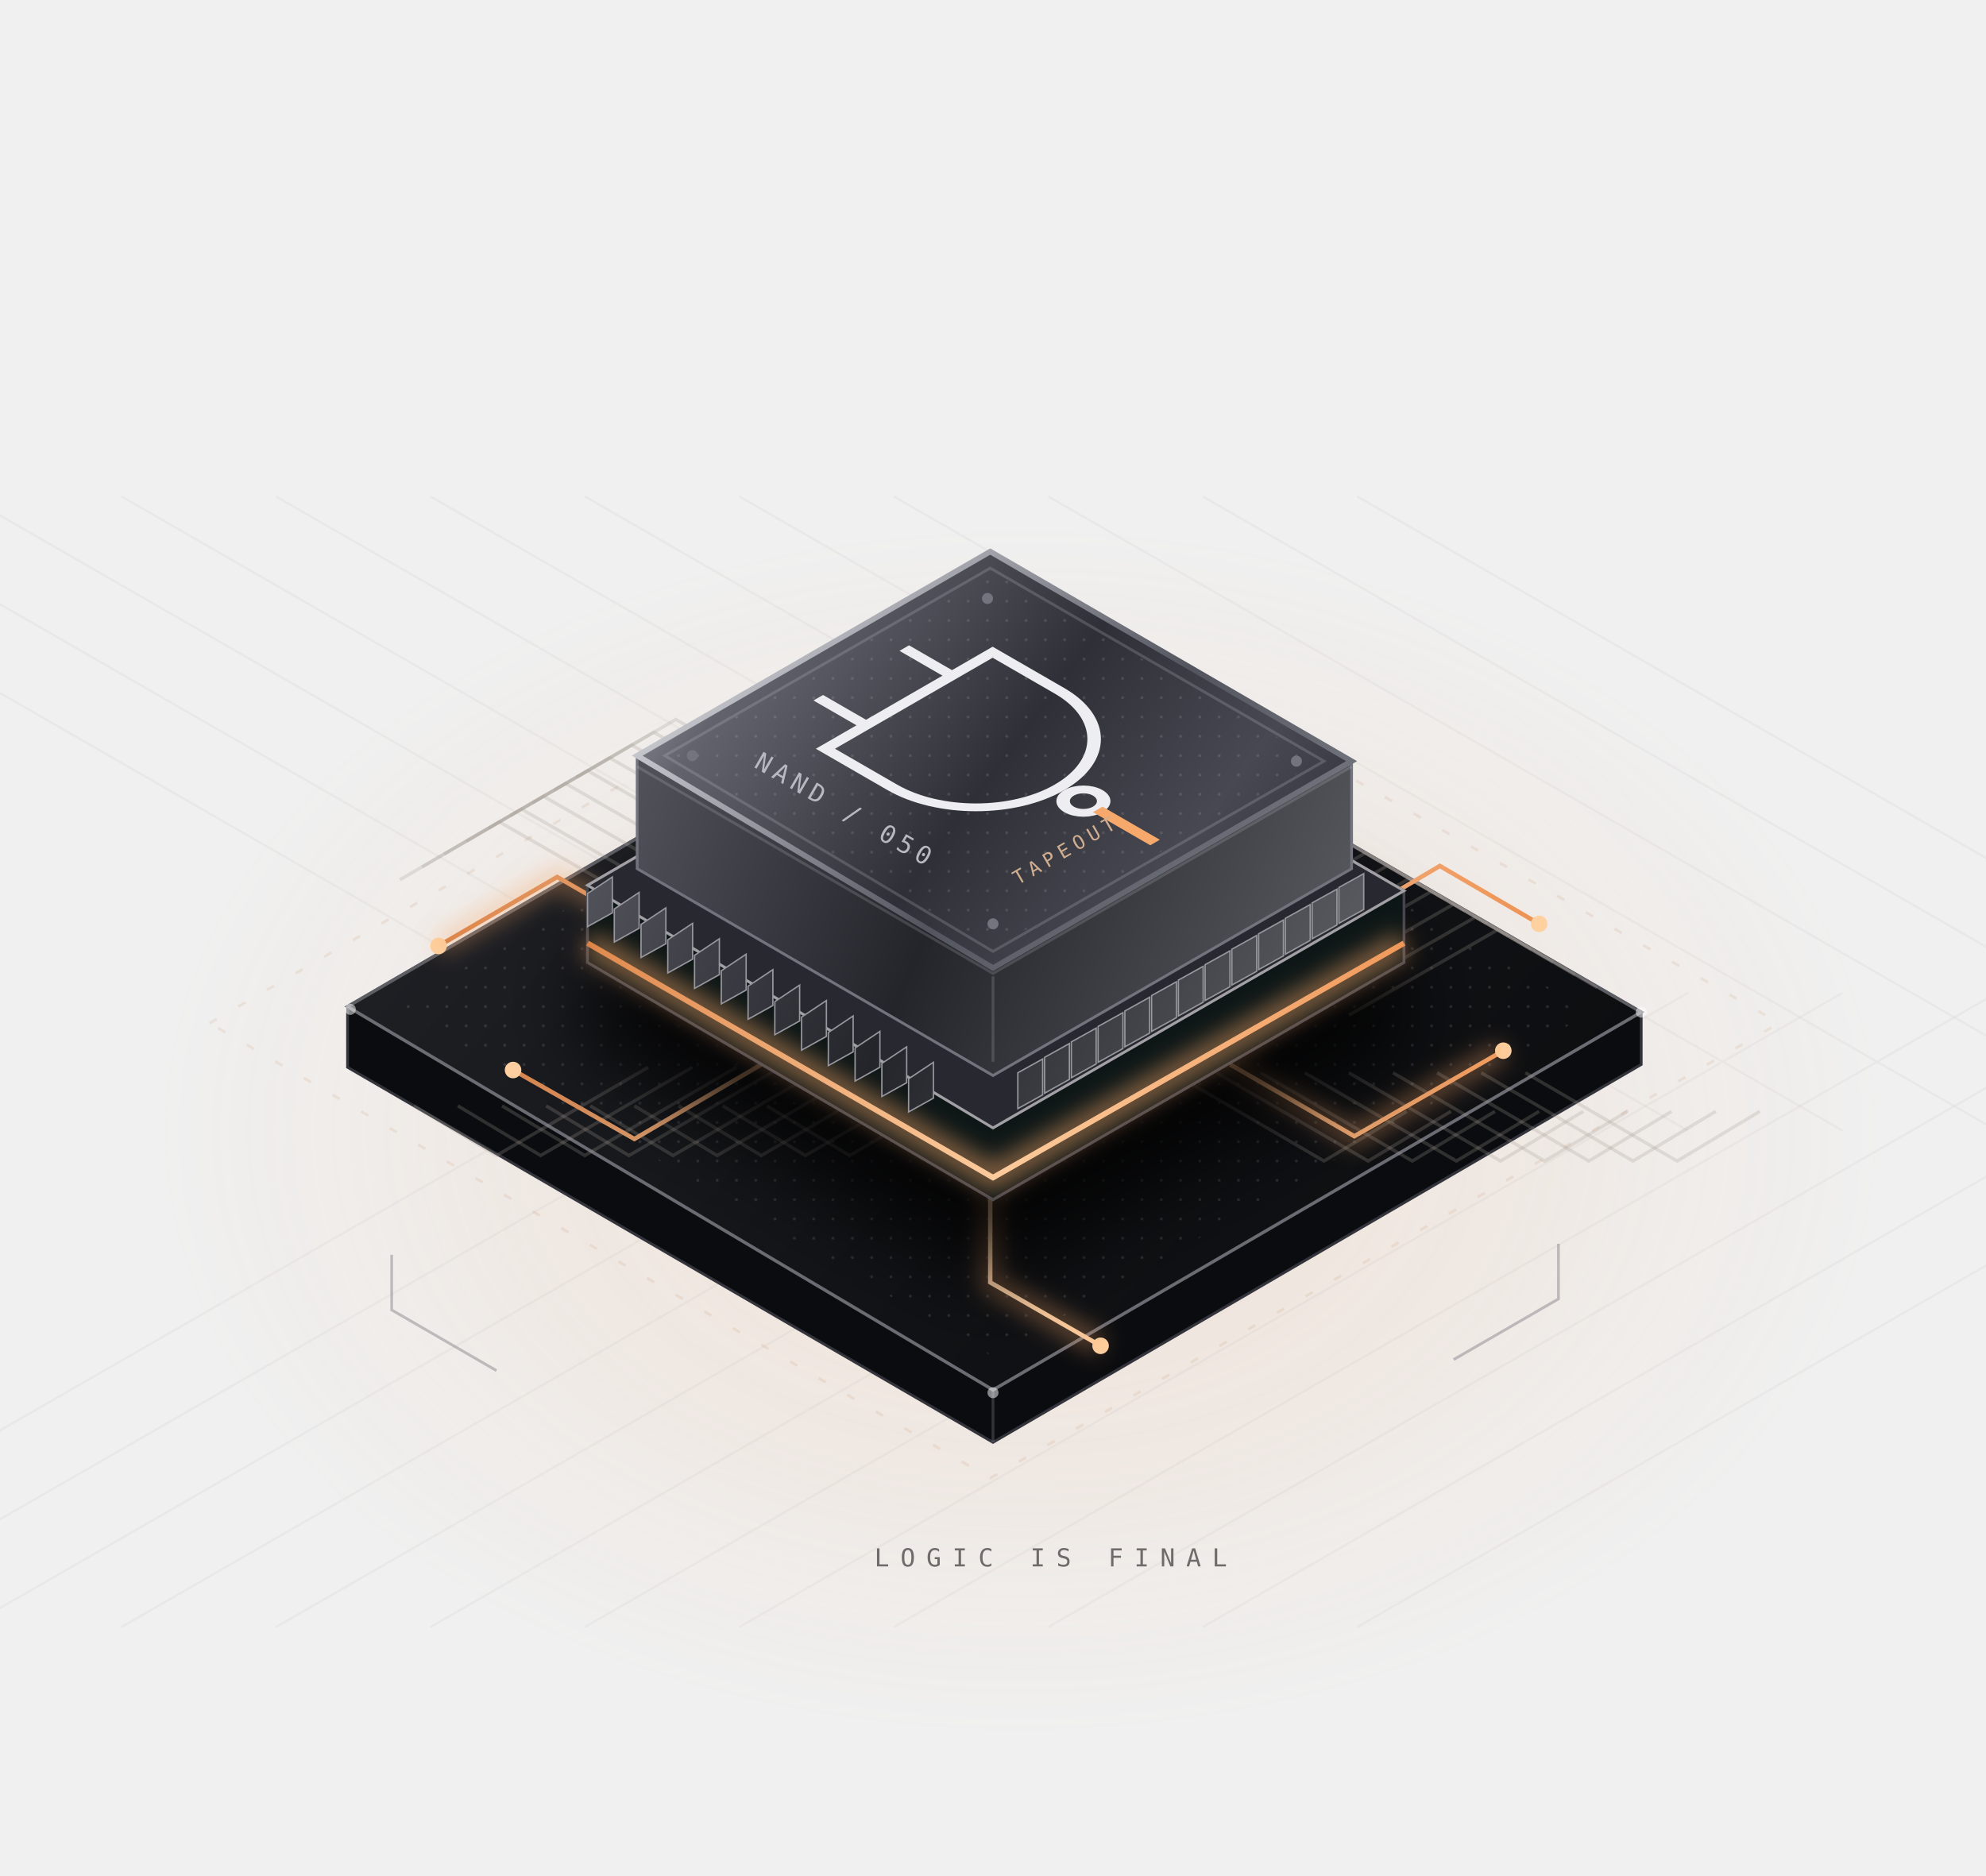
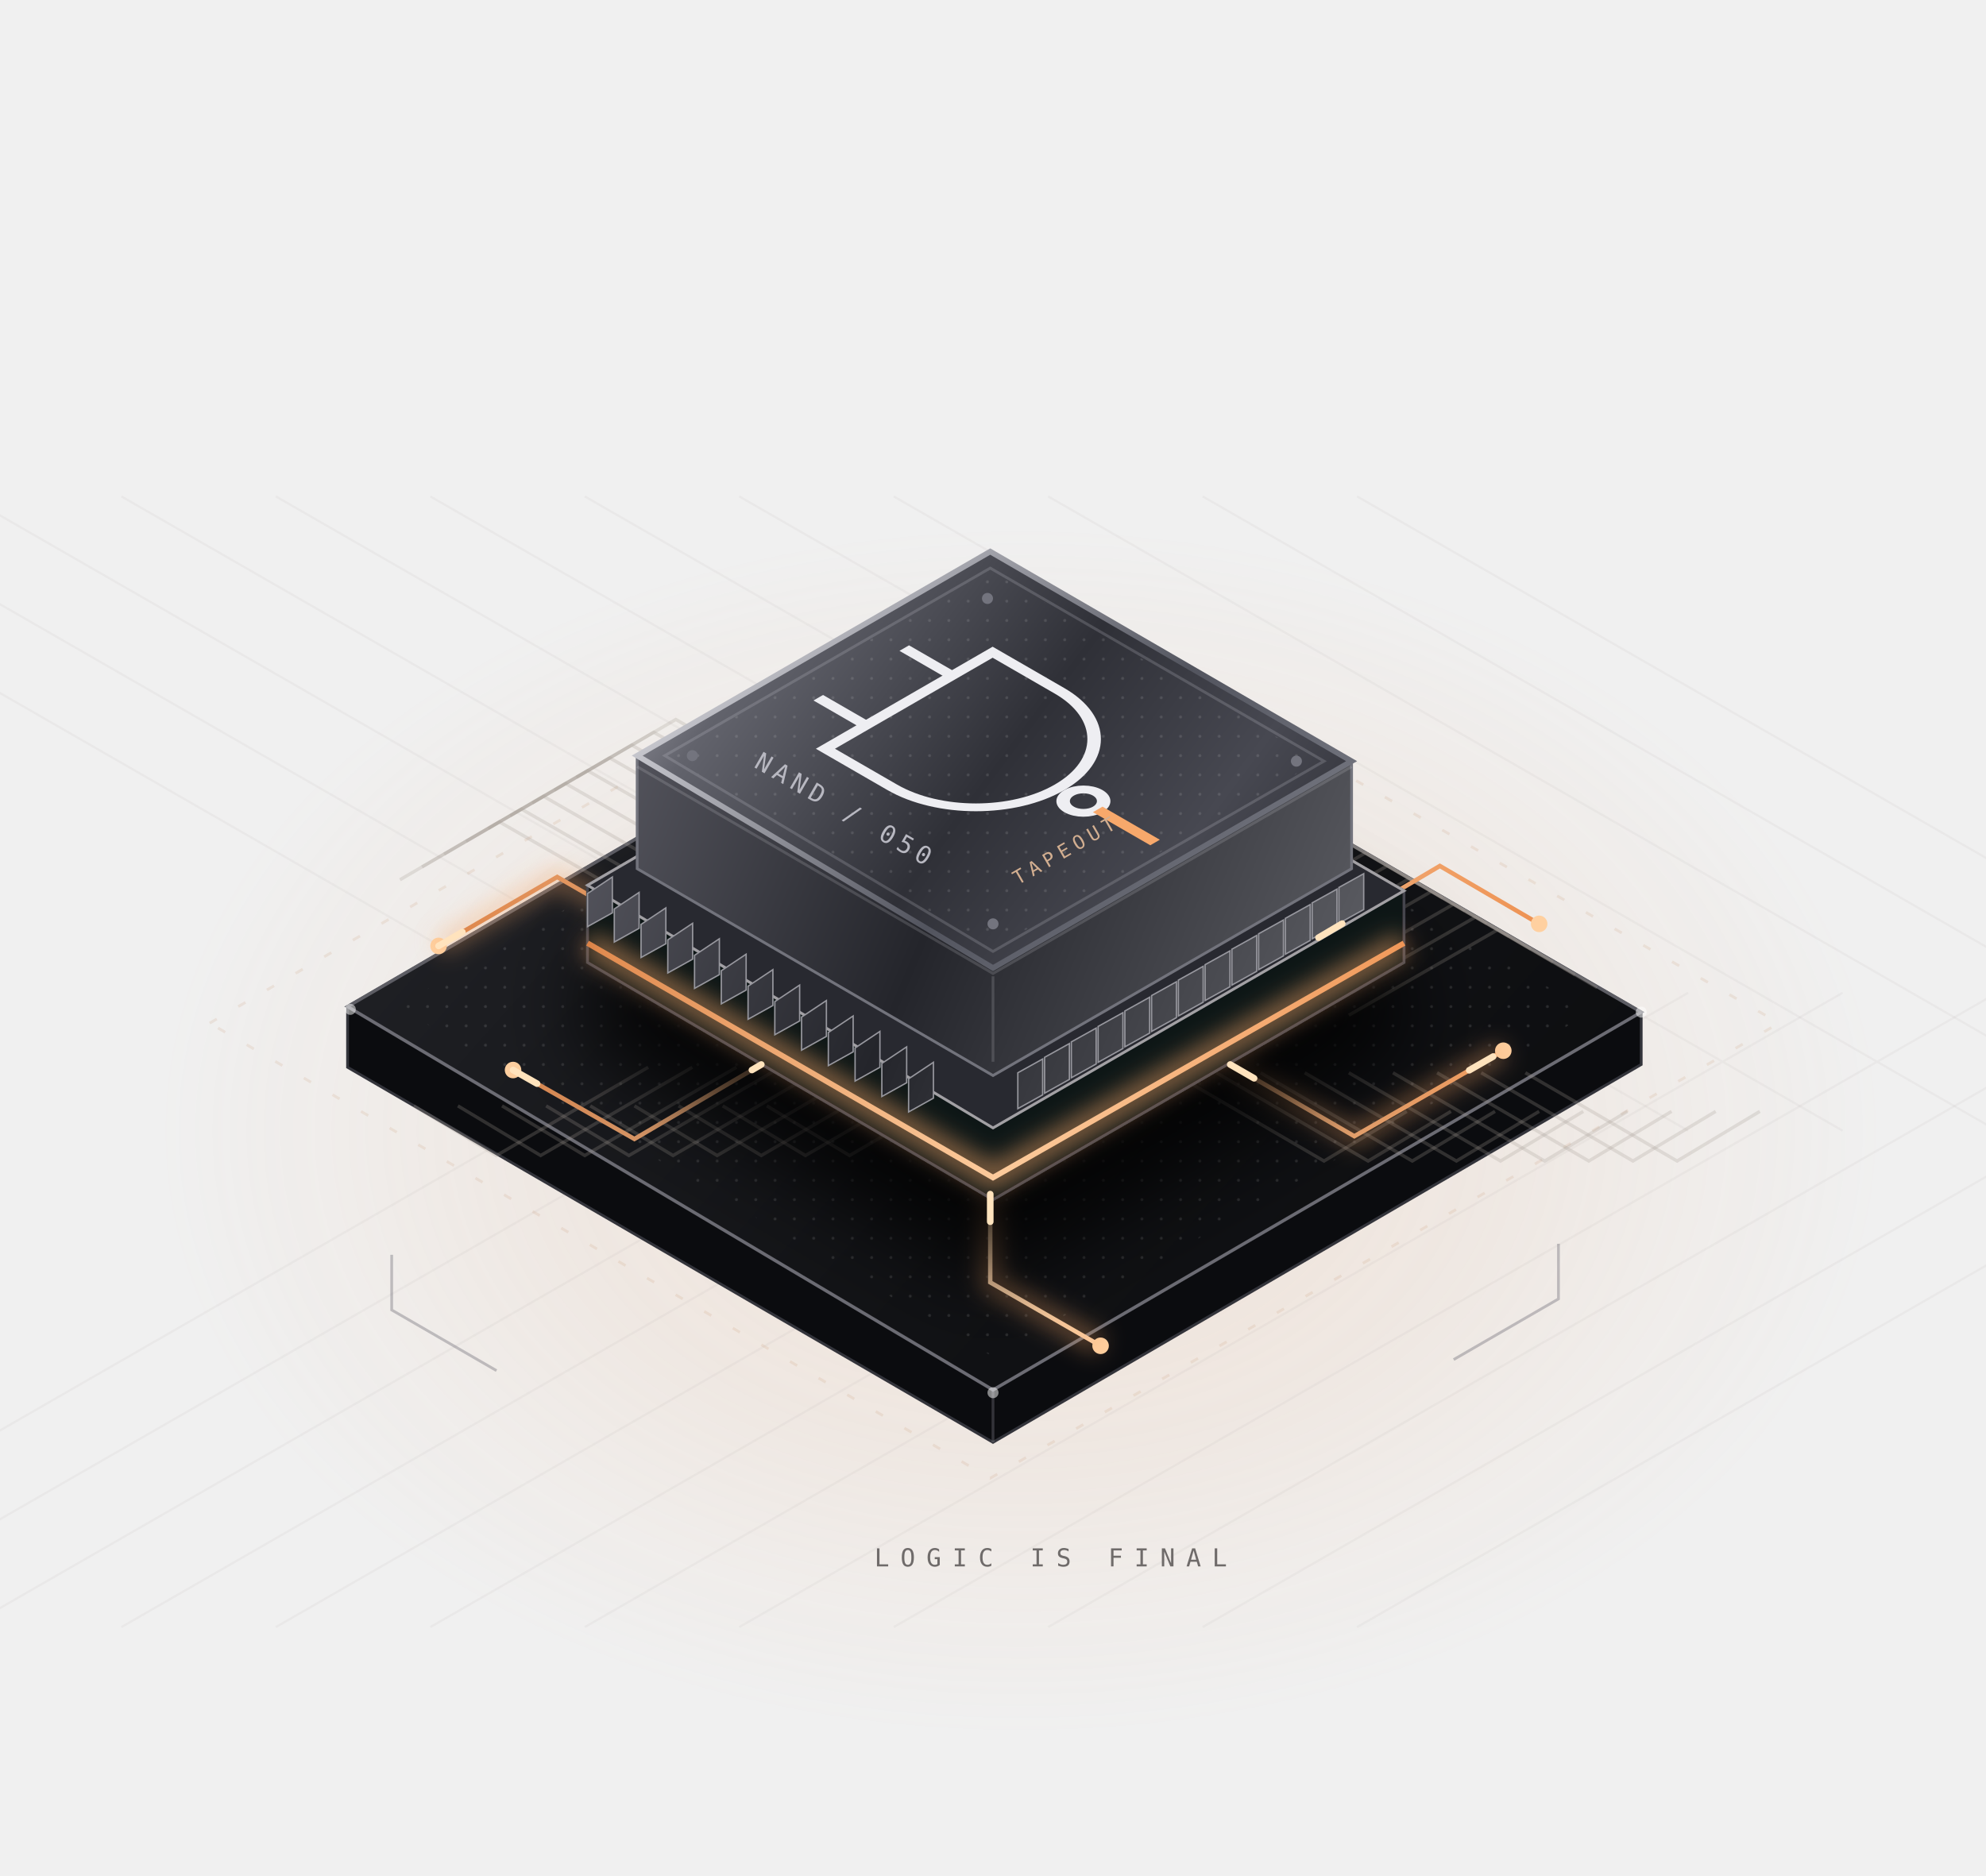
<svg xmlns="http://www.w3.org/2000/svg" width="720" height="680" viewBox="0 0 720 680" fill="none">
+   <style>
+ .signal-flow { stroke-dasharray: 10 90; animation: signal-travel 3.8s linear infinite; }
+ .signal-flow.secondary { animation-delay: -1.9s; }
+ .core-energy { animation: energy-breathe 4s ease-in-out infinite; }
+ @keyframes signal-travel { from { stroke-dashoffset: 100; } to { stroke-dashoffset: 0; } }
+ @keyframes energy-breathe { 0%,100% { opacity:.25; } 50% { opacity:.75; } }
+ @media (prefers-reduced-motion: reduce) { .signal-flow, .core-energy { animation:none; } .signal-flow { stroke-dasharray:none; opacity:.5; } }
+ </style>
  <defs>
    <linearGradient id="board" x1="130" y1="190" x2="600" y2="610" gradientUnits="userSpaceOnUse">
      <stop stop-color="#25262b" />
      <stop offset=".5" stop-color="#121316" />
      <stop offset="1" stop-color="#08090b" />
    </linearGradient>
    <linearGradient id="edge" x1="130" y1="300" x2="600" y2="500" gradientUnits="userSpaceOnUse">
      <stop stop-color="#71717b" />
      <stop offset=".4" stop-color="#24252b" />
      <stop offset=".7" stop-color="#5c5d63" />
      <stop offset="1" stop-color="#15161b" />
    </linearGradient>
    <linearGradient id="lid" x1="240" y1="210" x2="480" y2="390" gradientUnits="userSpaceOnUse">
      <stop stop-color="#a5a5ae" />
      <stop offset=".15" stop-color="#62636c" />
      <stop offset=".46" stop-color="#2f3037" />
      <stop offset=".7" stop-color="#474851" />
      <stop offset="1" stop-color="#212228" />
    </linearGradient>
    <linearGradient id="bevel" x1="260" y1="210" x2="460" y2="415" gradientUnits="userSpaceOnUse">
      <stop stop-color="#dddde3" />
      <stop offset=".5" stop-color="#52545e" />
      <stop offset="1" stop-color="#91939d" />
    </linearGradient>
    <linearGradient id="orange">
      <stop stop-color="#d4783d" />
      <stop offset=".5" stop-color="#ffe0bb" />
      <stop offset="1" stop-color="#ed9152" />
    </linearGradient>
    <radialGradient id="halo">
      <stop stop-color="#e89b60" stop-opacity=".2" />
      <stop offset="1" stop-color="#e89b60" stop-opacity="0" />
    </radialGradient>
    <filter id="glow" x="-100%" y="-100%" width="300%" height="300%">
      <feGaussianBlur stdDeviation="4" />
    </filter>
    <filter id="shadow" x="-50%" y="-50%" width="200%" height="220%">
      <feDropShadow dx="0" dy="30" stdDeviation="15" flood-color="#000" flood-opacity=".8" />
    </filter>
    <pattern id="mesh" width="7" height="7" patternUnits="userSpaceOnUse">
      <circle cx="1" cy="1" r=".55" fill="#ddd" opacity=".13" />
    </pattern>
  </defs>
  <ellipse cx="370" cy="410" rx="310" ry="220" fill="url(#halo)" />
  <g stroke="#a8a2a0" stroke-opacity=".09" stroke-width=".8">
    <path d="M-124 180l400 230M-124 590l400-230" />
    <path d="M-68 180l400 230M-68 590l400-230" />
    <path d="M-12 180l400 230M-12 590l400-230" />
    <path d="M44 180l400 230M44 590l400-230" />
    <path d="M100 180l400 230M100 590l400-230" />
    <path d="M156 180l400 230M156 590l400-230" />
    <path d="M212 180l400 230M212 590l400-230" />
    <path d="M268 180l400 230M268 590l400-230" />
    <path d="M324 180l400 230M324 590l400-230" />
    <path d="M380 180l400 230M380 590l400-230" />
    <path d="M436 180l400 230M436 590l400-230" />
    <path d="M492 180l400 230M492 590l400-230" />
  </g>
  <path d="M76 371l283-164 286 164-286 165z" stroke="#c18d67" stroke-opacity=".15" stroke-dasharray="3 9" />
  <path d="M126 365l232-135 237 137v19L360 523 126 387z" fill="#0b0c0f" stroke="#33343b" />
  <path d="M126 365l232-135 237 137-235 137z" fill="url(#board)" stroke="#5d5d64" stroke-width="1.2" />
  <path d="M126 365l234 139 235-137M360 504v19" stroke="#92929a" stroke-opacity=".3" />
  <path d="M144 365l214-124 219 126-217 125z" fill="url(#mesh)" />
  <g stroke="#a69c94" stroke-opacity=".25" stroke-width="1.2">
    <path d="M235 329.0l-54-31-36 21m90 68.0l-55 32-30-18" />
    <path d="M425 331.0l54-31 36 21m-90 68.0l55 32 30-18" />
    <path d="M243 324.36l-54-31-36 21m98 72.64l-55 32-30-18" />
    <path d="M433 335.64l54-31 36 21m-82 63.36l55 32 30-18" />
    <path d="M251 319.72l-54-31-36 21m106 77.28l-55 32-30-18" />
    <path d="M441 340.28l54-31 36 21m-74 58.72l55 32 30-18" />
    <path d="M259 315.08l-54-31-36 21m114 81.92l-55 32-30-18" />
    <path d="M449 344.92l54-31 36 21m-66 54.08l55 32 30-18" />
    <path d="M267 310.44l-54-31-36 21m122 86.56l-55 32-30-18" />
    <path d="M457 349.56l54-31 36 21m-58 49.44l55 32 30-18" />
    <path d="M275 305.8l-54-31-36 21m130 91.2l-55 32-30-18" />
    <path d="M465 354.2l54-31 36 21m-50 44.8l55 32 30-18" />
    <path d="M283 301.16l-54-31-36 21m138 95.84l-55 32-30-18" />
    <path d="M473 358.84l54-31 36 21m-42 40.16l55 32 30-18" />
    <path d="M291 296.52l-54-31-36 21m146 100.48l-55 32-30-18" />
    <path d="M481 363.48l54-31 36 21m-34 35.52l55 32 30-18" />
    <path d="M299 291.88l-54-31-36 21m154 105.12l-55 32-30-18" />
    <path d="M489 368.12l54-31 36 21m-26 30.88l55 32 30-18" />
  </g>
  <g stroke="url(#orange)" stroke-width="1.6">
    <path d="M242 341l-40-23-43 25M276 386l-46 27-44-25M446 386l45 26 54-31M478 340l44-26 36 21M359 433v32l40 23" />
  </g>
  <g fill="#ffd0a0">
    <circle cx="159" cy="343" r="3" />
    <circle cx="186" cy="388" r="3" />
    <circle cx="545" cy="381" r="3" />
    <circle cx="558" cy="335" r="3" />
    <circle cx="399" cy="488" r="3" />
  </g>
  <g stroke="#f7a86b" stroke-width="7" filter="url(#glow)" opacity=".4">
    <path d="M242 341l-40-23-43 25M446 386l45 26 54-31M359 433v32l40 23" />
  </g>
  <path d="M213 321l146-85 150 87v26l-149 86-147-86z" fill="#111215" stroke="#44454d" filter="url(#shadow)" />
  <path d="M213 321l146-85 150 87-149 86z" fill="#282930" stroke="#a2a0a4" />
  <path d="M213 342l147 85 149-85" stroke="url(#orange)" stroke-width="2" />
-   <path d="M213 342l147 85 149-85" stroke="#f7a86b" stroke-width="9" opacity=".5" filter="url(#glow)" />
+   <path d="M213 342l147 85 149-85" stroke="#f7a86b" stroke-width="9" opacity=".5" filter="url(#glow)" class="core-energy" />
  <path d="M222.0 318.0v13l-9 5v-12z" fill="url(#edge)" stroke="#97979e" stroke-width=".5" />
  <path d="M369.0 389.0v13l9-5v-13z" fill="url(#edge)" stroke="#97979e" stroke-width=".5" />
  <path d="M231.7 323.6v13l-9 5v-12z" fill="url(#edge)" stroke="#97979e" stroke-width=".5" />
  <path d="M378.7 383.4v13l9-5v-13z" fill="url(#edge)" stroke="#97979e" stroke-width=".5" />
  <path d="M241.4 329.2v13l-9 5v-12z" fill="url(#edge)" stroke="#97979e" stroke-width=".5" />
  <path d="M388.4 377.8v13l9-5v-13z" fill="url(#edge)" stroke="#97979e" stroke-width=".5" />
  <path d="M251.1 334.8v13l-9 5v-12z" fill="url(#edge)" stroke="#97979e" stroke-width=".5" />
  <path d="M398.1 372.2v13l9-5v-13z" fill="url(#edge)" stroke="#97979e" stroke-width=".5" />
  <path d="M260.8 340.4v13l-9 5v-12z" fill="url(#edge)" stroke="#97979e" stroke-width=".5" />
  <path d="M407.8 366.6v13l9-5v-13z" fill="url(#edge)" stroke="#97979e" stroke-width=".5" />
  <path d="M270.5 346.0v13l-9 5v-12z" fill="url(#edge)" stroke="#97979e" stroke-width=".5" />
  <path d="M417.5 361.0v13l9-5v-13z" fill="url(#edge)" stroke="#97979e" stroke-width=".5" />
  <path d="M280.2 351.6v13l-9 5v-12z" fill="url(#edge)" stroke="#97979e" stroke-width=".5" />
  <path d="M427.2 355.4v13l9-5v-13z" fill="url(#edge)" stroke="#97979e" stroke-width=".5" />
  <path d="M289.9 357.2v13l-9 5v-12z" fill="url(#edge)" stroke="#97979e" stroke-width=".5" />
  <path d="M436.9 349.8v13l9-5v-13z" fill="url(#edge)" stroke="#97979e" stroke-width=".5" />
  <path d="M299.6 362.8v13l-9 5v-12z" fill="url(#edge)" stroke="#97979e" stroke-width=".5" />
  <path d="M446.6 344.2v13l9-5v-13z" fill="url(#edge)" stroke="#97979e" stroke-width=".5" />
  <path d="M309.3 368.4v13l-9 5v-12z" fill="url(#edge)" stroke="#97979e" stroke-width=".5" />
  <path d="M456.3 338.6v13l9-5v-13z" fill="url(#edge)" stroke="#97979e" stroke-width=".5" />
  <path d="M319.0 374.0v13l-9 5v-12z" fill="url(#edge)" stroke="#97979e" stroke-width=".5" />
  <path d="M466.0 333.0v13l9-5v-13z" fill="url(#edge)" stroke="#97979e" stroke-width=".5" />
  <path d="M328.7 379.6v13l-9 5v-12z" fill="url(#edge)" stroke="#97979e" stroke-width=".5" />
  <path d="M475.7 327.4v13l9-5v-13z" fill="url(#edge)" stroke="#97979e" stroke-width=".5" />
  <path d="M338.4 385.2v13l-9 5v-12z" fill="url(#edge)" stroke="#97979e" stroke-width=".5" />
  <path d="M485.4 321.8v13l9-5v-13z" fill="url(#edge)" stroke="#97979e" stroke-width=".5" />
  <path d="M231 274l128-74 131 76v39l-130 75-129-75z" fill="url(#edge)" stroke="#72737c" />
  <path d="M231 274l128-74 131 76-130 75z" fill="url(#lid)" stroke="url(#bevel)" stroke-width="2" />
  <path d="M241 274l118-68 121 70-120 69z" stroke="#c5c5ce" stroke-opacity=".22" />
  <path d="M242 274l117-67 119 69-118 68z" fill="url(#mesh)" />
  <path d="M231 278l129 75 130-75M360 354v31" stroke="#dddddf" stroke-opacity=".17" />
  <g transform="translate(359 271) matrix(.866 .5 -.866 .5 0 0)">
    <path d="M-34-35h28a35 35 0 0 1 0 70h-28z" stroke="#eeeef2" stroke-width="4" />
    <path d="M-54-18h20M-54 18h20" stroke="#eeeef2" stroke-width="4" />
    <circle cx="39" cy="0" r="6" stroke="#eeeef2" stroke-width="4" />
    <path d="M45 0h24" stroke="#f7a86b" stroke-width="4" />
  </g>
  <g font-family="monospace" font-size="9" letter-spacing="2" fill="#b8b8c1">
    <text transform="translate(273 278) rotate(30)">NAND / 050</text>
    <text transform="translate(369 321) rotate(-30)" font-size="7" fill="#d2ae90">TAPEOUT</text>
  </g>
  <g fill="#73747e">
    <circle cx="358" cy="217" r="2" />
    <circle cx="470" cy="276" r="2" />
    <circle cx="251" cy="274" r="2" />
    <circle cx="360" cy="335" r="2" />
  </g>
  <g fill="#fff" opacity=".5">
    <circle cx="127" cy="366" r="2" />
    <circle cx="595" cy="367" r="2" />
    <circle cx="360" cy="505" r="2" />
  </g>
  <path d="M142 455v20l38 22M565 451v20l-38 22" stroke="#727078" stroke-opacity=".4" />
  <text x="317" y="568" fill="#6f6b6a" font-family="monospace" font-size="9" letter-spacing="4">LOGIC IS FINAL</text>
+   <g stroke="#ffe3bd" stroke-width="2.4" stroke-linecap="round" fill="none">
+     <path class="signal-flow" pathLength="100" d="M159 343l43-25 40 23" />
+     <path class="signal-flow secondary" pathLength="100" d="M186 388l44 25 46-27" />
+     <path class="signal-flow" pathLength="100" d="M446 386l45 26 54-31" />
+     <path class="signal-flow secondary" pathLength="100" d="M478 340l44-26 36 21" />
+     <path class="signal-flow" pathLength="100" d="M359 433v32l40 23" />
+   </g>
</svg>
